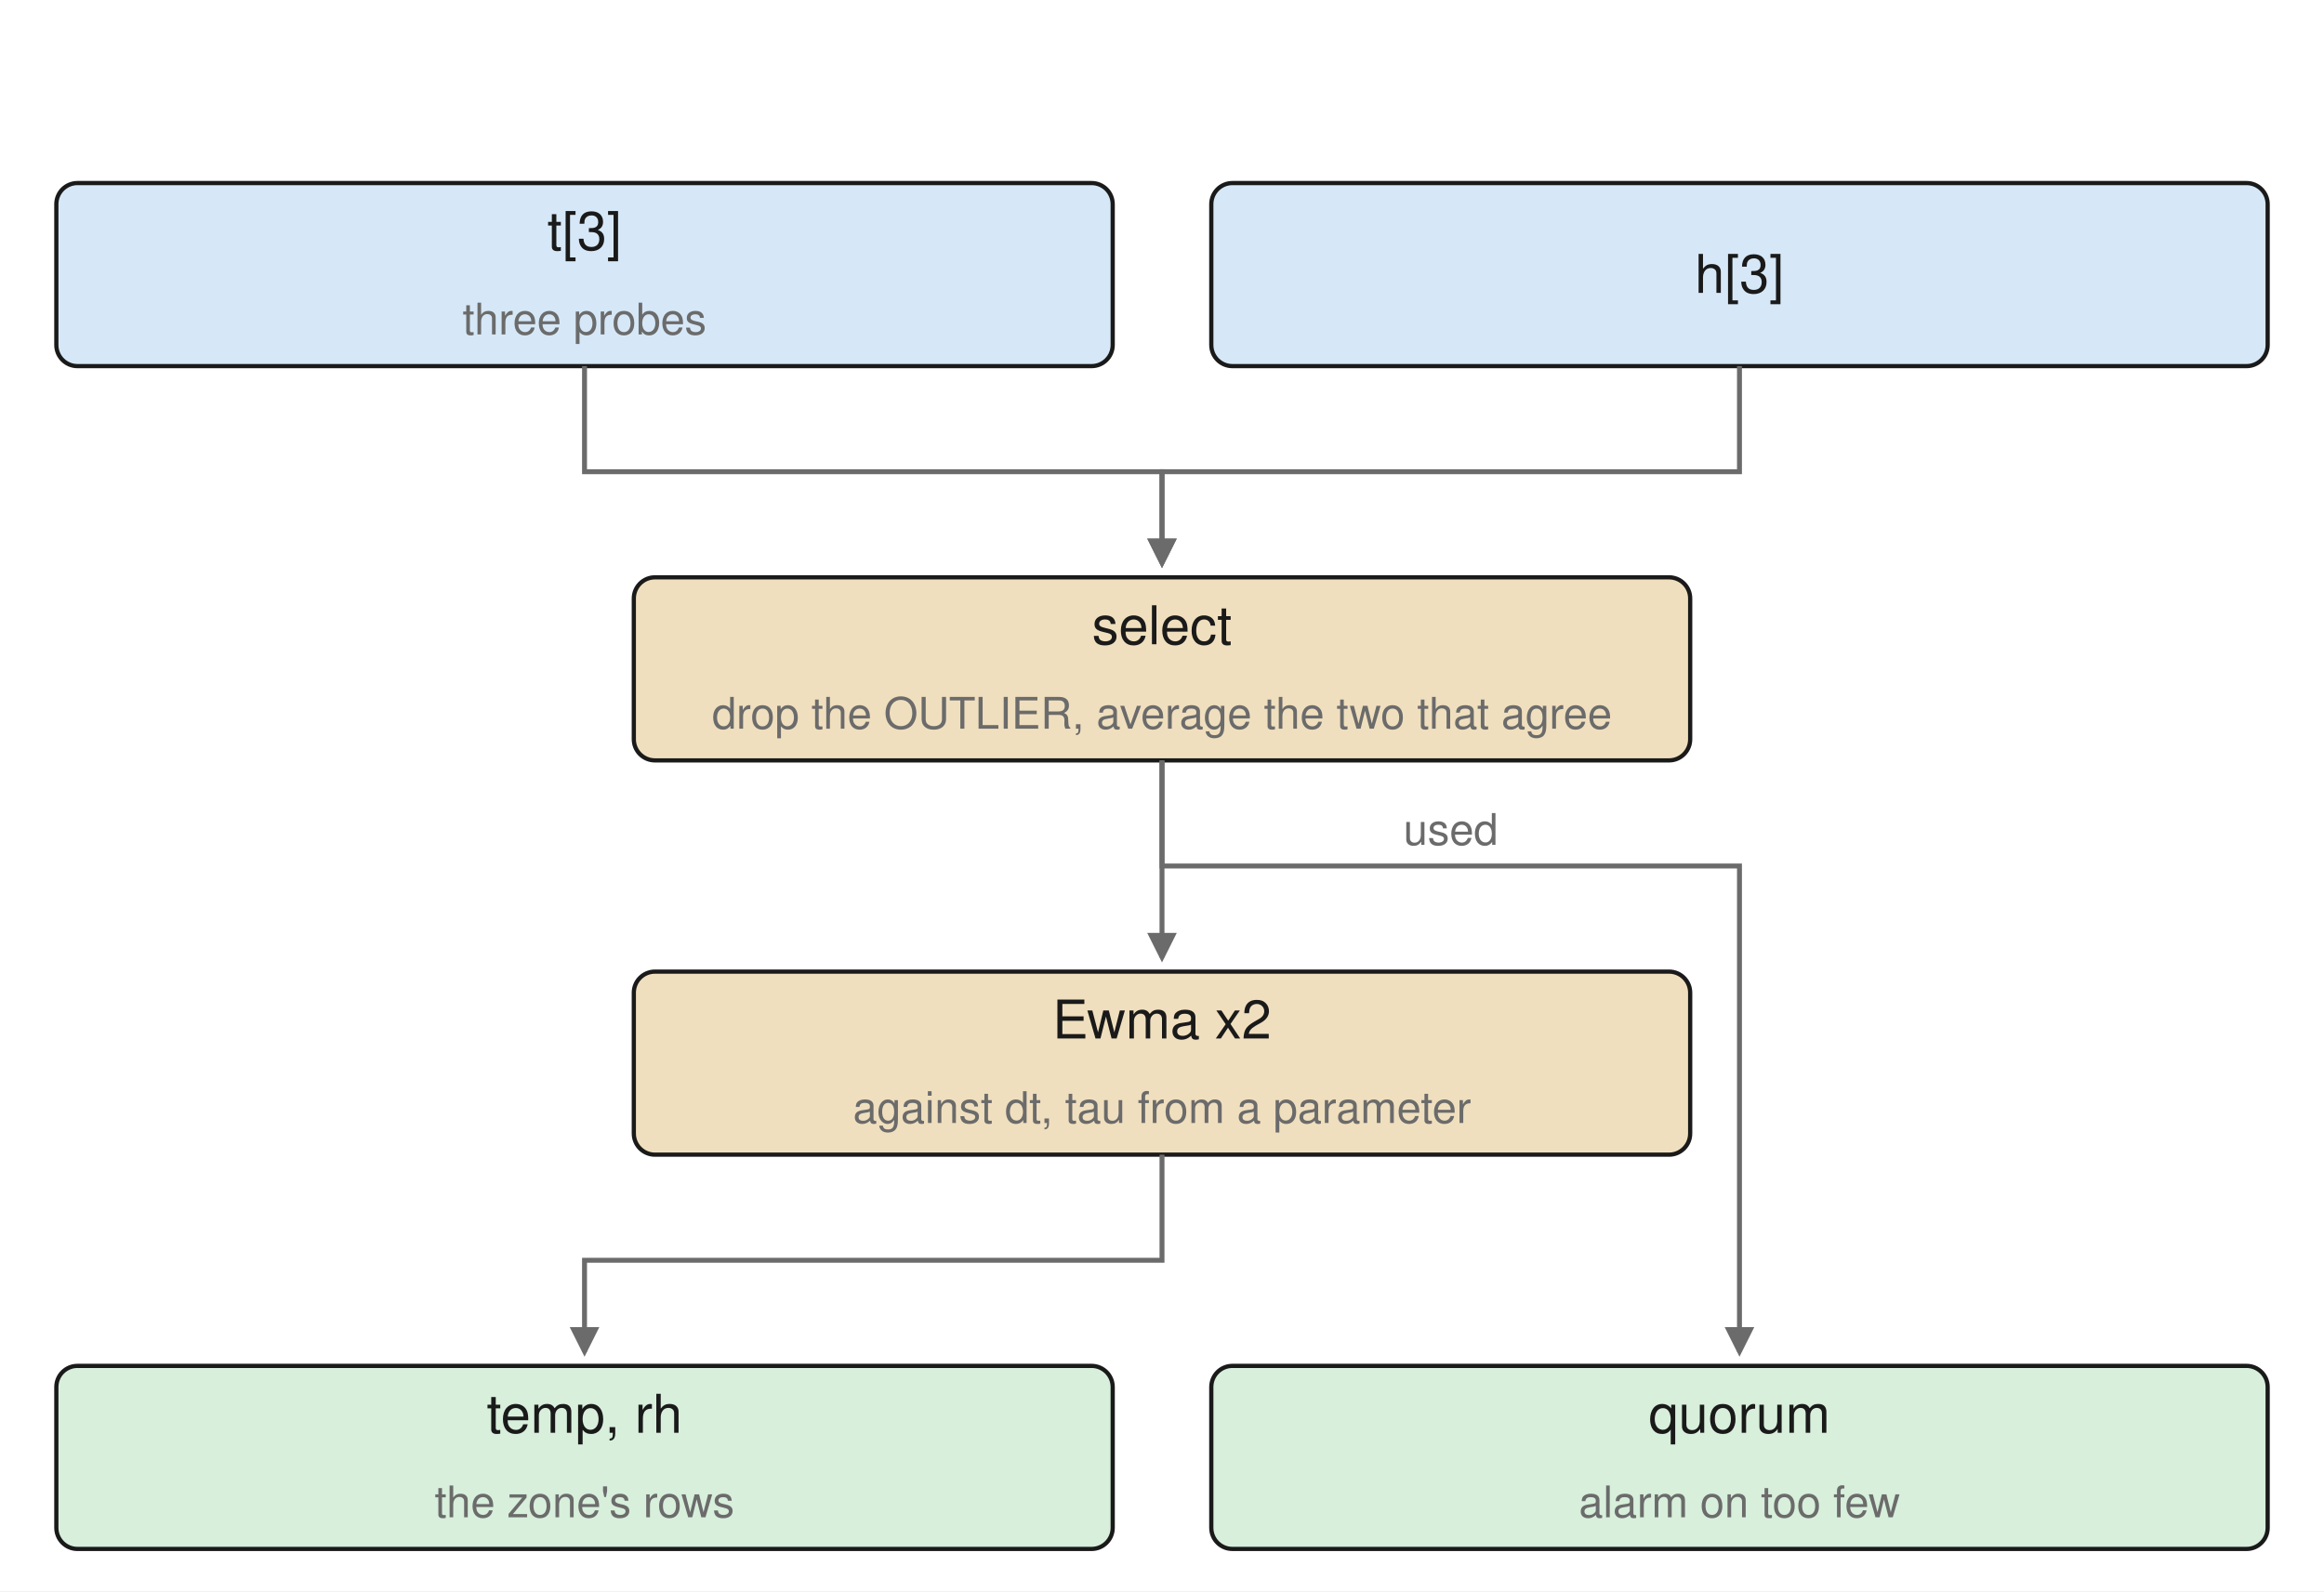
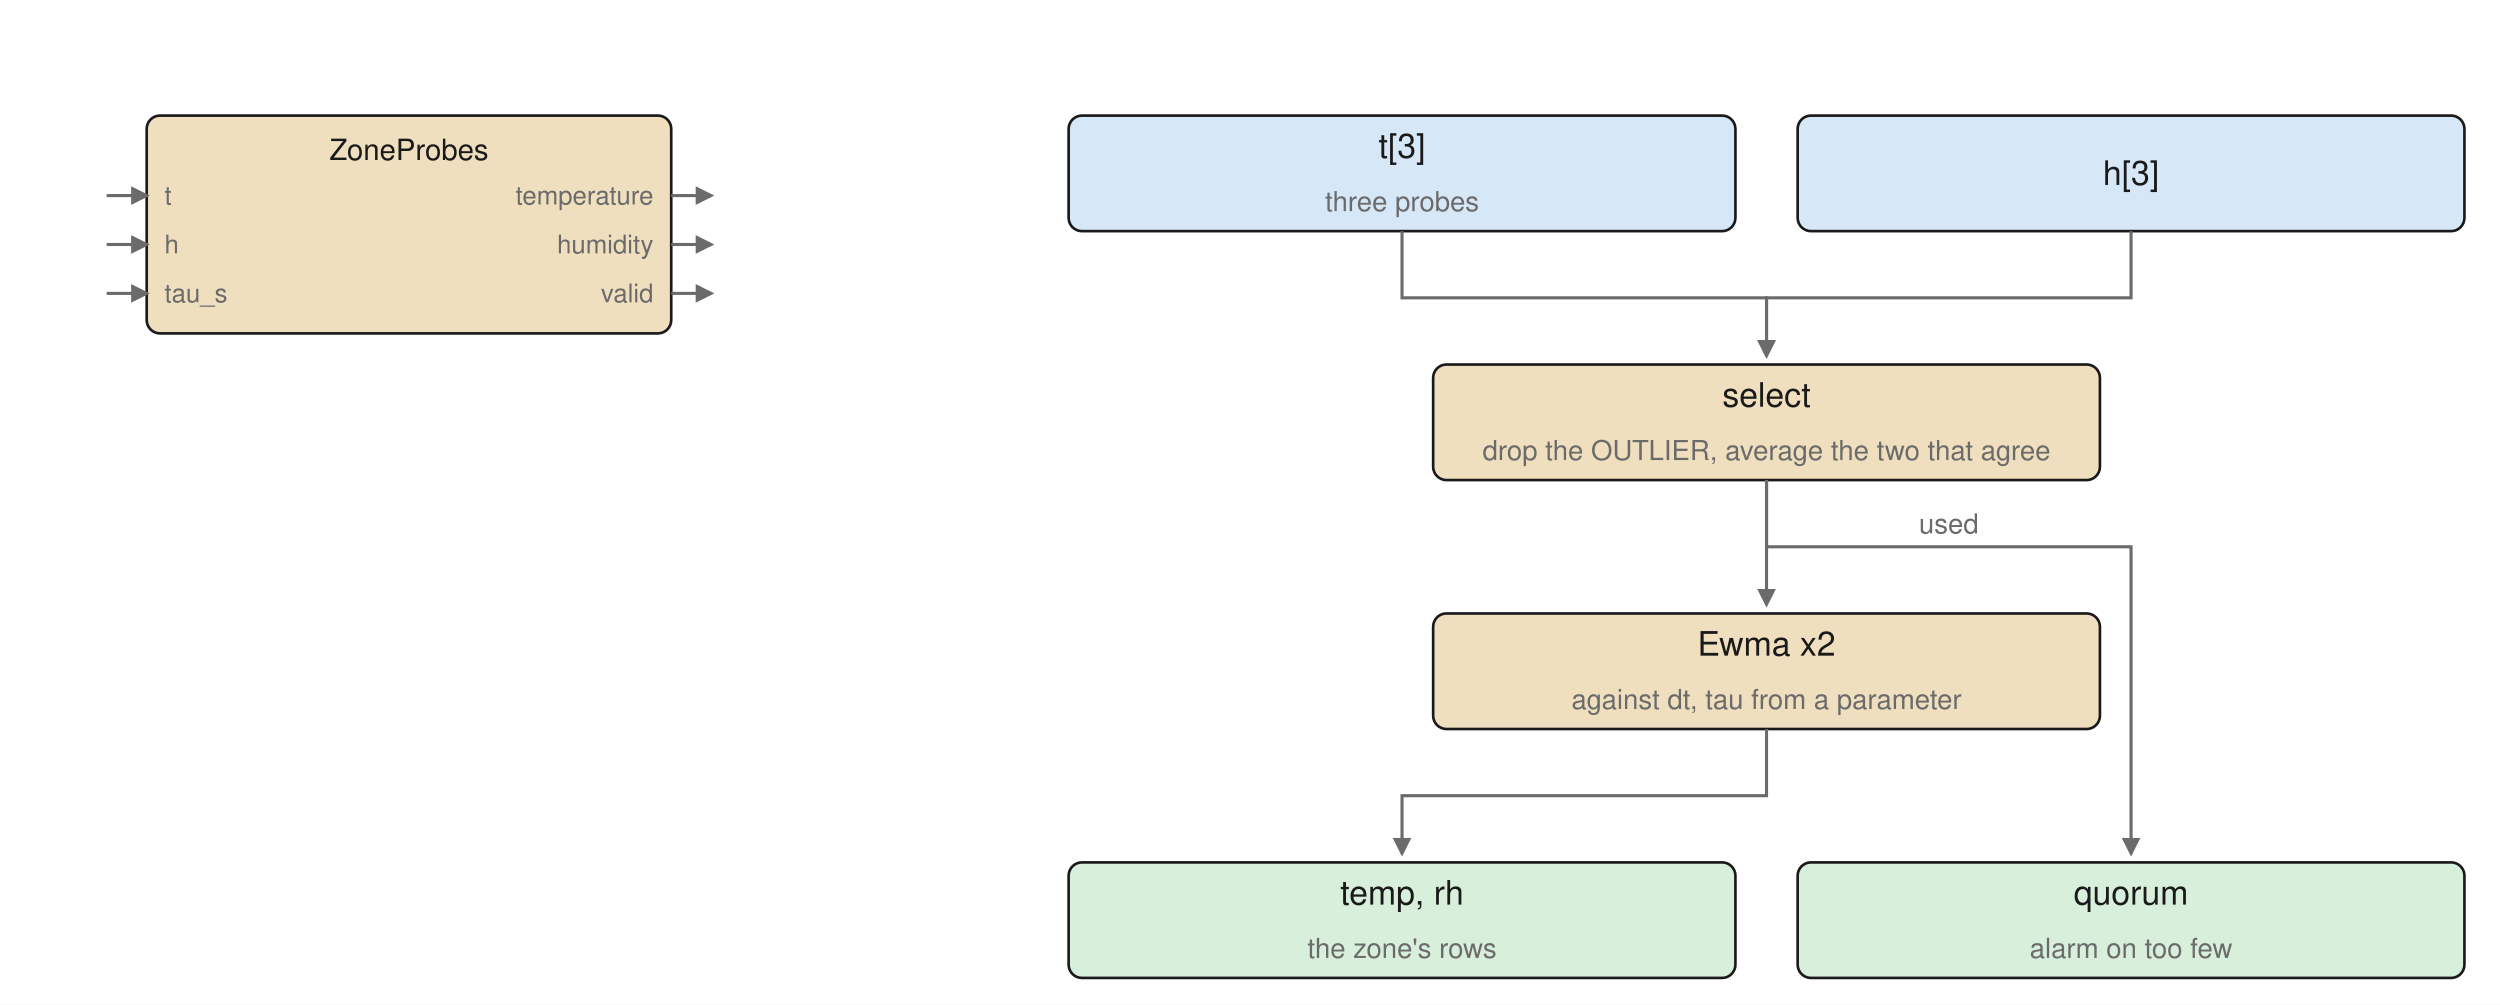
- <svg xmlns="http://www.w3.org/2000/svg" width="330" height="226" viewBox="0 0 330 226" style="max-width:100%;height:auto" content="&lt;mxfile host=&quot;app.diagrams.net&quot; type=&quot;device&quot;&gt;&lt;diagram id=&quot;block_ZoneProbes&quot; name=&quot;block_ZoneProbes&quot;&gt;&lt;mxGraphModel dx=&quot;330&quot; dy=&quot;226&quot; grid=&quot;0&quot; gridSize=&quot;10&quot; guides=&quot;1&quot; tooltips=&quot;1&quot; connect=&quot;1&quot; arrows=&quot;1&quot; fold=&quot;1&quot; page=&quot;1&quot; pageScale=&quot;1&quot; pageWidth=&quot;330&quot; pageHeight=&quot;226&quot; math=&quot;0&quot; shadow=&quot;0&quot;&gt;&lt;root&gt;&lt;mxCell id=&quot;0&quot;/&gt;&lt;mxCell id=&quot;1&quot; parent=&quot;0&quot;/&gt;&lt;mxCell id=&quot;n2&quot; value=&quot;t[3]&quot; style=&quot;rounded=1;fillColor=#d6e8f7;strokeColor=#1a1a1a;whiteSpace=wrap;html=1;fontSize=8&quot; vertex=&quot;1&quot; parent=&quot;1&quot;&gt;&lt;mxGeometry x=&quot;8.0&quot; y=&quot;26&quot; width=&quot;150&quot; height=&quot;26&quot; as=&quot;geometry&quot;/&gt;&lt;/mxCell&gt;&lt;mxCell id=&quot;n3&quot; value=&quot;h[3]&quot; style=&quot;rounded=1;fillColor=#d6e8f7;strokeColor=#1a1a1a;whiteSpace=wrap;html=1;fontSize=8&quot; vertex=&quot;1&quot; parent=&quot;1&quot;&gt;&lt;mxGeometry x=&quot;172.0&quot; y=&quot;26&quot; width=&quot;150&quot; height=&quot;26&quot; as=&quot;geometry&quot;/&gt;&lt;/mxCell&gt;&lt;mxCell id=&quot;n4&quot; value=&quot;select&quot; style=&quot;rounded=1;fillColor=#f0dfbe;strokeColor=#1a1a1a;whiteSpace=wrap;html=1;fontSize=8&quot; vertex=&quot;1&quot; parent=&quot;1&quot;&gt;&lt;mxGeometry x=&quot;90.0&quot; y=&quot;82&quot; width=&quot;150&quot; height=&quot;26&quot; as=&quot;geometry&quot;/&gt;&lt;/mxCell&gt;&lt;mxCell id=&quot;n5&quot; value=&quot;Ewma x2&quot; style=&quot;rounded=1;fillColor=#f0dfbe;strokeColor=#1a1a1a;whiteSpace=wrap;html=1;fontSize=8&quot; vertex=&quot;1&quot; parent=&quot;1&quot;&gt;&lt;mxGeometry x=&quot;90.0&quot; y=&quot;138&quot; width=&quot;150&quot; height=&quot;26&quot; as=&quot;geometry&quot;/&gt;&lt;/mxCell&gt;&lt;mxCell id=&quot;n6&quot; value=&quot;temp, rh&quot; style=&quot;rounded=1;fillColor=#d7efdb;strokeColor=#1a1a1a;whiteSpace=wrap;html=1;fontSize=8&quot; vertex=&quot;1&quot; parent=&quot;1&quot;&gt;&lt;mxGeometry x=&quot;8.0&quot; y=&quot;194&quot; width=&quot;150&quot; height=&quot;26&quot; as=&quot;geometry&quot;/&gt;&lt;/mxCell&gt;&lt;mxCell id=&quot;n7&quot; value=&quot;quorum&quot; style=&quot;rounded=1;fillColor=#d7efdb;strokeColor=#1a1a1a;whiteSpace=wrap;html=1;fontSize=8&quot; vertex=&quot;1&quot; parent=&quot;1&quot;&gt;&lt;mxGeometry x=&quot;172.0&quot; y=&quot;194&quot; width=&quot;150&quot; height=&quot;26&quot; as=&quot;geometry&quot;/&gt;&lt;/mxCell&gt;&lt;mxCell id=&quot;e8&quot; value=&quot;&quot; style=&quot;edgeStyle=none;html=1;strokeColor=#6b6b6b;endArrow=block&quot; edge=&quot;1&quot; parent=&quot;1&quot;&gt;&lt;mxGeometry relative=&quot;1&quot; as=&quot;geometry&quot;&gt;&lt;mxPoint x=&quot;83.0&quot; y=&quot;52&quot; as=&quot;sourcePoint&quot;/&gt;&lt;mxPoint x=&quot;165.0&quot; y=&quot;80&quot; as=&quot;targetPoint&quot;/&gt;&lt;Array as=&quot;points&quot;&gt;&lt;mxPoint x=&quot;83.0&quot; y=&quot;67.0&quot;/&gt;&lt;mxPoint x=&quot;165.0&quot; y=&quot;67.0&quot;/&gt;&lt;/Array&gt;&lt;/mxGeometry&gt;&lt;/mxCell&gt;&lt;mxCell id=&quot;e9&quot; value=&quot;&quot; style=&quot;edgeStyle=none;html=1;strokeColor=#6b6b6b;endArrow=block&quot; edge=&quot;1&quot; parent=&quot;1&quot;&gt;&lt;mxGeometry relative=&quot;1&quot; as=&quot;geometry&quot;&gt;&lt;mxPoint x=&quot;247.0&quot; y=&quot;52&quot; as=&quot;sourcePoint&quot;/&gt;&lt;mxPoint x=&quot;165.0&quot; y=&quot;80&quot; as=&quot;targetPoint&quot;/&gt;&lt;Array as=&quot;points&quot;&gt;&lt;mxPoint x=&quot;247.0&quot; y=&quot;67.0&quot;/&gt;&lt;mxPoint x=&quot;165.0&quot; y=&quot;67.0&quot;/&gt;&lt;/Array&gt;&lt;/mxGeometry&gt;&lt;/mxCell&gt;&lt;mxCell id=&quot;e10&quot; value=&quot;&quot; style=&quot;edgeStyle=none;html=1;strokeColor=#6b6b6b;endArrow=block&quot; edge=&quot;1&quot; parent=&quot;1&quot;&gt;&lt;mxGeometry relative=&quot;1&quot; as=&quot;geometry&quot;&gt;&lt;mxPoint x=&quot;165.0&quot; y=&quot;108&quot; as=&quot;sourcePoint&quot;/&gt;&lt;mxPoint x=&quot;165.0&quot; y=&quot;136&quot; as=&quot;targetPoint&quot;/&gt;&lt;/mxGeometry&gt;&lt;/mxCell&gt;&lt;mxCell id=&quot;e11&quot; value=&quot;&quot; style=&quot;edgeStyle=none;html=1;strokeColor=#6b6b6b;endArrow=block&quot; edge=&quot;1&quot; parent=&quot;1&quot;&gt;&lt;mxGeometry relative=&quot;1&quot; as=&quot;geometry&quot;&gt;&lt;mxPoint x=&quot;165.0&quot; y=&quot;164&quot; as=&quot;sourcePoint&quot;/&gt;&lt;mxPoint x=&quot;83.0&quot; y=&quot;192&quot; as=&quot;targetPoint&quot;/&gt;&lt;Array as=&quot;points&quot;&gt;&lt;mxPoint x=&quot;165.0&quot; y=&quot;179.0&quot;/&gt;&lt;mxPoint x=&quot;83.0&quot; y=&quot;179.0&quot;/&gt;&lt;/Array&gt;&lt;/mxGeometry&gt;&lt;/mxCell&gt;&lt;mxCell id=&quot;e12&quot; value=&quot;used&quot; style=&quot;edgeStyle=none;html=1;strokeColor=#6b6b6b;endArrow=block&quot; edge=&quot;1&quot; parent=&quot;1&quot;&gt;&lt;mxGeometry relative=&quot;1&quot; as=&quot;geometry&quot;&gt;&lt;mxPoint x=&quot;165.0&quot; y=&quot;108&quot; as=&quot;sourcePoint&quot;/&gt;&lt;mxPoint x=&quot;247.0&quot; y=&quot;192&quot; as=&quot;targetPoint&quot;/&gt;&lt;Array as=&quot;points&quot;&gt;&lt;mxPoint x=&quot;165.0&quot; y=&quot;123.0&quot;/&gt;&lt;mxPoint x=&quot;247.0&quot; y=&quot;123.0&quot;/&gt;&lt;mxPoint x=&quot;247.0&quot; y=&quot;179.0&quot;/&gt;&lt;/Array&gt;&lt;/mxGeometry&gt;&lt;/mxCell&gt;&lt;/root&gt;&lt;/mxGraphModel&gt;&lt;/diagram&gt;&lt;/mxfile&gt;">
+ <svg xmlns="http://www.w3.org/2000/svg" width="562.4" height="226" viewBox="0 0 562.4 226" style="max-width:100%;height:auto" content="&lt;mxfile host=&quot;app.diagrams.net&quot; type=&quot;device&quot;&gt;&lt;diagram id=&quot;block_ZoneProbes&quot; name=&quot;block_ZoneProbes&quot;&gt;&lt;mxGraphModel dx=&quot;562.4&quot; dy=&quot;226&quot; grid=&quot;0&quot; gridSize=&quot;10&quot; guides=&quot;1&quot; tooltips=&quot;1&quot; connect=&quot;1&quot; arrows=&quot;1&quot; fold=&quot;1&quot; page=&quot;1&quot; pageScale=&quot;1&quot; pageWidth=&quot;562.4&quot; pageHeight=&quot;226&quot; math=&quot;0&quot; shadow=&quot;0&quot;&gt;&lt;root&gt;&lt;mxCell id=&quot;0&quot;/&gt;&lt;mxCell id=&quot;1&quot; parent=&quot;0&quot;/&gt;&lt;mxCell id=&quot;n2&quot; value=&quot;&quot; style=&quot;rounded=1;fillColor=#f0dfbe;strokeColor=#1a1a1a;whiteSpace=wrap;html=1;fontSize=8&quot; vertex=&quot;1&quot; parent=&quot;1&quot;&gt;&lt;mxGeometry x=&quot;33.0&quot; y=&quot;26.0&quot; width=&quot;118.0&quot; height=&quot;49&quot; as=&quot;geometry&quot;/&gt;&lt;/mxCell&gt;&lt;mxCell id=&quot;n3&quot; value=&quot;ZoneProbes&quot; style=&quot;text;html=1;fontSize=6;fontColor=#1a1a1a;align=center&quot; vertex=&quot;1&quot; parent=&quot;1&quot;&gt;&lt;mxGeometry x=&quot;92.0&quot; y=&quot;29.4&quot; width=&quot;50&quot; height=&quot;10.6&quot; as=&quot;geometry&quot;/&gt;&lt;/mxCell&gt;&lt;mxCell id=&quot;n4&quot; value=&quot;t&quot; style=&quot;text;html=1;fontSize=5;fontColor=#6b6b6b;align=left&quot; vertex=&quot;1&quot; parent=&quot;1&quot;&gt;&lt;mxGeometry x=&quot;37.0&quot; y=&quot;40.2&quot; width=&quot;40&quot; height=&quot;9.8&quot; as=&quot;geometry&quot;/&gt;&lt;/mxCell&gt;&lt;mxCell id=&quot;e5&quot; value=&quot;&quot; style=&quot;edgeStyle=none;html=1;strokeColor=#6b6b6b;endArrow=block&quot; edge=&quot;1&quot; parent=&quot;1&quot;&gt;&lt;mxGeometry relative=&quot;1&quot; as=&quot;geometry&quot;&gt;&lt;mxPoint x=&quot;24.0&quot; y=&quot;44.0&quot; as=&quot;sourcePoint&quot;/&gt;&lt;mxPoint x=&quot;33.0&quot; y=&quot;44.0&quot; as=&quot;targetPoint&quot;/&gt;&lt;/mxGeometry&gt;&lt;/mxCell&gt;&lt;mxCell id=&quot;n6&quot; value=&quot;h&quot; style=&quot;text;html=1;fontSize=5;fontColor=#6b6b6b;align=left&quot; vertex=&quot;1&quot; parent=&quot;1&quot;&gt;&lt;mxGeometry x=&quot;37.0&quot; y=&quot;51.2&quot; width=&quot;40&quot; height=&quot;9.8&quot; as=&quot;geometry&quot;/&gt;&lt;/mxCell&gt;&lt;mxCell id=&quot;e7&quot; value=&quot;&quot; style=&quot;edgeStyle=none;html=1;strokeColor=#6b6b6b;endArrow=block&quot; edge=&quot;1&quot; parent=&quot;1&quot;&gt;&lt;mxGeometry relative=&quot;1&quot; as=&quot;geometry&quot;&gt;&lt;mxPoint x=&quot;24.0&quot; y=&quot;55.0&quot; as=&quot;sourcePoint&quot;/&gt;&lt;mxPoint x=&quot;33.0&quot; y=&quot;55.0&quot; as=&quot;targetPoint&quot;/&gt;&lt;/mxGeometry&gt;&lt;/mxCell&gt;&lt;mxCell id=&quot;n8&quot; value=&quot;tau_s&quot; style=&quot;text;html=1;fontSize=5;fontColor=#6b6b6b;align=left&quot; vertex=&quot;1&quot; parent=&quot;1&quot;&gt;&lt;mxGeometry x=&quot;37.0&quot; y=&quot;62.2&quot; width=&quot;40&quot; height=&quot;9.8&quot; as=&quot;geometry&quot;/&gt;&lt;/mxCell&gt;&lt;mxCell id=&quot;e9&quot; value=&quot;&quot; style=&quot;edgeStyle=none;html=1;strokeColor=#6b6b6b;endArrow=block&quot; edge=&quot;1&quot; parent=&quot;1&quot;&gt;&lt;mxGeometry relative=&quot;1&quot; as=&quot;geometry&quot;&gt;&lt;mxPoint x=&quot;24.0&quot; y=&quot;66.0&quot; as=&quot;sourcePoint&quot;/&gt;&lt;mxPoint x=&quot;33.0&quot; y=&quot;66.0&quot; as=&quot;targetPoint&quot;/&gt;&lt;/mxGeometry&gt;&lt;/mxCell&gt;&lt;mxCell id=&quot;n10&quot; value=&quot;temperature&quot; style=&quot;text;html=1;fontSize=5;fontColor=#6b6b6b;align=left&quot; vertex=&quot;1&quot; parent=&quot;1&quot;&gt;&lt;mxGeometry x=&quot;147.0&quot; y=&quot;40.2&quot; width=&quot;55&quot; height=&quot;9.8&quot; as=&quot;geometry&quot;/&gt;&lt;/mxCell&gt;&lt;mxCell id=&quot;e11&quot; value=&quot;&quot; style=&quot;edgeStyle=none;html=1;strokeColor=#6b6b6b;endArrow=block&quot; edge=&quot;1&quot; parent=&quot;1&quot;&gt;&lt;mxGeometry relative=&quot;1&quot; as=&quot;geometry&quot;&gt;&lt;mxPoint x=&quot;151.0&quot; y=&quot;44.0&quot; as=&quot;sourcePoint&quot;/&gt;&lt;mxPoint x=&quot;160.0&quot; y=&quot;44.0&quot; as=&quot;targetPoint&quot;/&gt;&lt;/mxGeometry&gt;&lt;/mxCell&gt;&lt;mxCell id=&quot;n12&quot; value=&quot;humidity&quot; style=&quot;text;html=1;fontSize=5;fontColor=#6b6b6b;align=left&quot; vertex=&quot;1&quot; parent=&quot;1&quot;&gt;&lt;mxGeometry x=&quot;147.0&quot; y=&quot;51.2&quot; width=&quot;40&quot; height=&quot;9.8&quot; as=&quot;geometry&quot;/&gt;&lt;/mxCell&gt;&lt;mxCell id=&quot;e13&quot; value=&quot;&quot; style=&quot;edgeStyle=none;html=1;strokeColor=#6b6b6b;endArrow=block&quot; edge=&quot;1&quot; parent=&quot;1&quot;&gt;&lt;mxGeometry relative=&quot;1&quot; as=&quot;geometry&quot;&gt;&lt;mxPoint x=&quot;151.0&quot; y=&quot;55.0&quot; as=&quot;sourcePoint&quot;/&gt;&lt;mxPoint x=&quot;160.0&quot; y=&quot;55.0&quot; as=&quot;targetPoint&quot;/&gt;&lt;/mxGeometry&gt;&lt;/mxCell&gt;&lt;mxCell id=&quot;n14&quot; value=&quot;valid&quot; style=&quot;text;html=1;fontSize=5;fontColor=#6b6b6b;align=left&quot; vertex=&quot;1&quot; parent=&quot;1&quot;&gt;&lt;mxGeometry x=&quot;147.0&quot; y=&quot;62.2&quot; width=&quot;40&quot; height=&quot;9.8&quot; as=&quot;geometry&quot;/&gt;&lt;/mxCell&gt;&lt;mxCell id=&quot;e15&quot; value=&quot;&quot; style=&quot;edgeStyle=none;html=1;strokeColor=#6b6b6b;endArrow=block&quot; edge=&quot;1&quot; parent=&quot;1&quot;&gt;&lt;mxGeometry relative=&quot;1&quot; as=&quot;geometry&quot;&gt;&lt;mxPoint x=&quot;151.0&quot; y=&quot;66.0&quot; as=&quot;sourcePoint&quot;/&gt;&lt;mxPoint x=&quot;160.0&quot; y=&quot;66.0&quot; as=&quot;targetPoint&quot;/&gt;&lt;/mxGeometry&gt;&lt;/mxCell&gt;&lt;mxCell id=&quot;n16&quot; value=&quot;t[3]&quot; style=&quot;rounded=1;fillColor=#d6e8f7;strokeColor=#1a1a1a;whiteSpace=wrap;html=1;fontSize=8&quot; vertex=&quot;1&quot; parent=&quot;1&quot;&gt;&lt;mxGeometry x=&quot;240.4&quot; y=&quot;26.0&quot; width=&quot;150&quot; height=&quot;26&quot; as=&quot;geometry&quot;/&gt;&lt;/mxCell&gt;&lt;mxCell id=&quot;n17&quot; value=&quot;h[3]&quot; style=&quot;rounded=1;fillColor=#d6e8f7;strokeColor=#1a1a1a;whiteSpace=wrap;html=1;fontSize=8&quot; vertex=&quot;1&quot; parent=&quot;1&quot;&gt;&lt;mxGeometry x=&quot;404.4&quot; y=&quot;26.0&quot; width=&quot;150&quot; height=&quot;26&quot; as=&quot;geometry&quot;/&gt;&lt;/mxCell&gt;&lt;mxCell id=&quot;n18&quot; value=&quot;select&quot; style=&quot;rounded=1;fillColor=#f0dfbe;strokeColor=#1a1a1a;whiteSpace=wrap;html=1;fontSize=8&quot; vertex=&quot;1&quot; parent=&quot;1&quot;&gt;&lt;mxGeometry x=&quot;322.4&quot; y=&quot;82.0&quot; width=&quot;150&quot; height=&quot;26&quot; as=&quot;geometry&quot;/&gt;&lt;/mxCell&gt;&lt;mxCell id=&quot;n19&quot; value=&quot;Ewma x2&quot; style=&quot;rounded=1;fillColor=#f0dfbe;strokeColor=#1a1a1a;whiteSpace=wrap;html=1;fontSize=8&quot; vertex=&quot;1&quot; parent=&quot;1&quot;&gt;&lt;mxGeometry x=&quot;322.4&quot; y=&quot;138.0&quot; width=&quot;150&quot; height=&quot;26&quot; as=&quot;geometry&quot;/&gt;&lt;/mxCell&gt;&lt;mxCell id=&quot;n20&quot; value=&quot;temp, rh&quot; style=&quot;rounded=1;fillColor=#d7efdb;strokeColor=#1a1a1a;whiteSpace=wrap;html=1;fontSize=8&quot; vertex=&quot;1&quot; parent=&quot;1&quot;&gt;&lt;mxGeometry x=&quot;240.4&quot; y=&quot;194.0&quot; width=&quot;150&quot; height=&quot;26&quot; as=&quot;geometry&quot;/&gt;&lt;/mxCell&gt;&lt;mxCell id=&quot;n21&quot; value=&quot;quorum&quot; style=&quot;rounded=1;fillColor=#d7efdb;strokeColor=#1a1a1a;whiteSpace=wrap;html=1;fontSize=8&quot; vertex=&quot;1&quot; parent=&quot;1&quot;&gt;&lt;mxGeometry x=&quot;404.4&quot; y=&quot;194.0&quot; width=&quot;150&quot; height=&quot;26&quot; as=&quot;geometry&quot;/&gt;&lt;/mxCell&gt;&lt;mxCell id=&quot;e22&quot; value=&quot;&quot; style=&quot;edgeStyle=none;html=1;strokeColor=#6b6b6b;endArrow=block&quot; edge=&quot;1&quot; parent=&quot;1&quot;&gt;&lt;mxGeometry relative=&quot;1&quot; as=&quot;geometry&quot;&gt;&lt;mxPoint x=&quot;315.4&quot; y=&quot;52.0&quot; as=&quot;sourcePoint&quot;/&gt;&lt;mxPoint x=&quot;397.4&quot; y=&quot;80.0&quot; as=&quot;targetPoint&quot;/&gt;&lt;Array as=&quot;points&quot;&gt;&lt;mxPoint x=&quot;315.4&quot; y=&quot;67.0&quot;/&gt;&lt;mxPoint x=&quot;397.4&quot; y=&quot;67.0&quot;/&gt;&lt;/Array&gt;&lt;/mxGeometry&gt;&lt;/mxCell&gt;&lt;mxCell id=&quot;e23&quot; value=&quot;&quot; style=&quot;edgeStyle=none;html=1;strokeColor=#6b6b6b;endArrow=block&quot; edge=&quot;1&quot; parent=&quot;1&quot;&gt;&lt;mxGeometry relative=&quot;1&quot; as=&quot;geometry&quot;&gt;&lt;mxPoint x=&quot;479.4&quot; y=&quot;52.0&quot; as=&quot;sourcePoint&quot;/&gt;&lt;mxPoint x=&quot;397.4&quot; y=&quot;80.0&quot; as=&quot;targetPoint&quot;/&gt;&lt;Array as=&quot;points&quot;&gt;&lt;mxPoint x=&quot;479.4&quot; y=&quot;67.0&quot;/&gt;&lt;mxPoint x=&quot;397.4&quot; y=&quot;67.0&quot;/&gt;&lt;/Array&gt;&lt;/mxGeometry&gt;&lt;/mxCell&gt;&lt;mxCell id=&quot;e24&quot; value=&quot;&quot; style=&quot;edgeStyle=none;html=1;strokeColor=#6b6b6b;endArrow=block&quot; edge=&quot;1&quot; parent=&quot;1&quot;&gt;&lt;mxGeometry relative=&quot;1&quot; as=&quot;geometry&quot;&gt;&lt;mxPoint x=&quot;397.4&quot; y=&quot;108.0&quot; as=&quot;sourcePoint&quot;/&gt;&lt;mxPoint x=&quot;397.4&quot; y=&quot;136.0&quot; as=&quot;targetPoint&quot;/&gt;&lt;/mxGeometry&gt;&lt;/mxCell&gt;&lt;mxCell id=&quot;e25&quot; value=&quot;&quot; style=&quot;edgeStyle=none;html=1;strokeColor=#6b6b6b;endArrow=block&quot; edge=&quot;1&quot; parent=&quot;1&quot;&gt;&lt;mxGeometry relative=&quot;1&quot; as=&quot;geometry&quot;&gt;&lt;mxPoint x=&quot;397.4&quot; y=&quot;164.0&quot; as=&quot;sourcePoint&quot;/&gt;&lt;mxPoint x=&quot;315.4&quot; y=&quot;192.0&quot; as=&quot;targetPoint&quot;/&gt;&lt;Array as=&quot;points&quot;&gt;&lt;mxPoint x=&quot;397.4&quot; y=&quot;179.0&quot;/&gt;&lt;mxPoint x=&quot;315.4&quot; y=&quot;179.0&quot;/&gt;&lt;/Array&gt;&lt;/mxGeometry&gt;&lt;/mxCell&gt;&lt;mxCell id=&quot;e26&quot; value=&quot;used&quot; style=&quot;edgeStyle=none;html=1;strokeColor=#6b6b6b;endArrow=block&quot; edge=&quot;1&quot; parent=&quot;1&quot;&gt;&lt;mxGeometry relative=&quot;1&quot; as=&quot;geometry&quot;&gt;&lt;mxPoint x=&quot;397.4&quot; y=&quot;108.0&quot; as=&quot;sourcePoint&quot;/&gt;&lt;mxPoint x=&quot;479.4&quot; y=&quot;192.0&quot; as=&quot;targetPoint&quot;/&gt;&lt;Array as=&quot;points&quot;&gt;&lt;mxPoint x=&quot;397.4&quot; y=&quot;123.0&quot;/&gt;&lt;mxPoint x=&quot;479.4&quot; y=&quot;123.0&quot;/&gt;&lt;mxPoint x=&quot;479.4&quot; y=&quot;179.0&quot;/&gt;&lt;/Array&gt;&lt;/mxGeometry&gt;&lt;/mxCell&gt;&lt;/root&gt;&lt;/mxGraphModel&gt;&lt;/diagram&gt;&lt;/mxfile&gt;">
  <defs>
    <marker id="a" markerWidth="6" markerHeight="6" refX="5" refY="3" orient="auto">
      <path d="M0,0 L6,3 L0,6 z" fill="#6b6b6b" />
    </marker>
  </defs>
-   <rect width="330" height="226" fill="#ffffff" />
-   <rect x="8.0" y="26" width="150" height="26" rx="3" fill="#d6e8f7" stroke="#1a1a1a" stroke-width="0.6" />
-   <text x="83.0" y="35.5" font-family="Helvetica,Arial,sans-serif" font-size="7.6" fill="#1a1a1a" text-anchor="middle">t[3]</text>
-   <text x="83.0" y="47.5" font-family="Helvetica,Arial,sans-serif" font-size="6.2" fill="#6b6b6b" text-anchor="middle">three probes</text>
-   <rect x="172.0" y="26" width="150" height="26" rx="3" fill="#d6e8f7" stroke="#1a1a1a" stroke-width="0.6" />
-   <text x="247.0" y="41.6" font-family="Helvetica,Arial,sans-serif" font-size="7.6" fill="#1a1a1a" text-anchor="middle">h[3]</text>
-   <rect x="90.0" y="82" width="150" height="26" rx="3" fill="#f0dfbe" stroke="#1a1a1a" stroke-width="0.6" />
-   <text x="165.0" y="91.5" font-family="Helvetica,Arial,sans-serif" font-size="7.6" fill="#1a1a1a" text-anchor="middle">select</text>
-   <text x="165.0" y="103.5" font-family="Helvetica,Arial,sans-serif" font-size="6.2" fill="#6b6b6b" text-anchor="middle">drop the OUTLIER, average the two that agree</text>
-   <rect x="90.0" y="138" width="150" height="26" rx="3" fill="#f0dfbe" stroke="#1a1a1a" stroke-width="0.6" />
-   <text x="165.0" y="147.5" font-family="Helvetica,Arial,sans-serif" font-size="7.6" fill="#1a1a1a" text-anchor="middle">Ewma x2</text>
-   <text x="165.0" y="159.5" font-family="Helvetica,Arial,sans-serif" font-size="6.2" fill="#6b6b6b" text-anchor="middle">against dt, tau from a parameter</text>
-   <rect x="8.0" y="194" width="150" height="26" rx="3" fill="#d7efdb" stroke="#1a1a1a" stroke-width="0.6" />
-   <text x="83.0" y="203.5" font-family="Helvetica,Arial,sans-serif" font-size="7.6" fill="#1a1a1a" text-anchor="middle">temp, rh</text>
-   <text x="83.0" y="215.5" font-family="Helvetica,Arial,sans-serif" font-size="6.2" fill="#6b6b6b" text-anchor="middle">the zone's rows</text>
-   <rect x="172.0" y="194" width="150" height="26" rx="3" fill="#d7efdb" stroke="#1a1a1a" stroke-width="0.6" />
-   <text x="247.0" y="203.5" font-family="Helvetica,Arial,sans-serif" font-size="7.6" fill="#1a1a1a" text-anchor="middle">quorum</text>
-   <text x="247.0" y="215.5" font-family="Helvetica,Arial,sans-serif" font-size="6.2" fill="#6b6b6b" text-anchor="middle">alarm on too few</text>
-   <polyline points="83.0,52 83.0,67.0 165.0,67.0 165.0,80" fill="none" stroke="#6b6b6b" stroke-width="0.7" marker-end="url(#a)" />
-   <polyline points="247.0,52 247.0,67.0 165.0,67.0 165.0,80" fill="none" stroke="#6b6b6b" stroke-width="0.7" marker-end="url(#a)" />
-   <polyline points="165.0,108 165.0,136" fill="none" stroke="#6b6b6b" stroke-width="0.7" marker-end="url(#a)" />
-   <polyline points="165.0,164 165.0,179.0 83.0,179.0 83.0,192" fill="none" stroke="#6b6b6b" stroke-width="0.7" marker-end="url(#a)" />
-   <polyline points="165.0,108 165.0,123.0 247.0,123.0 247.0,179.0 247.0,192" fill="none" stroke="#6b6b6b" stroke-width="0.7" marker-end="url(#a)" />
-   <text x="206.0" y="120.0" font-family="Helvetica,Arial,sans-serif" font-size="6.2" fill="#6b6b6b" text-anchor="middle">used</text>
+   <rect width="562.4" height="226" fill="#ffffff" />
+   <rect x="33.0" y="26.0" width="118.0" height="49" rx="3" fill="#f0dfbe" stroke="#1a1a1a" stroke-width="0.6" />
+   <text x="92.0" y="36.0" font-family="Helvetica,Arial,sans-serif" font-size="6.6" fill="#1a1a1a" text-anchor="middle">ZoneProbes</text>
+   <text x="37.0" y="46.0" font-family="Helvetica,Arial,sans-serif" font-size="5.8" fill="#6b6b6b" text-anchor="start">t</text>
+   <polyline points="24.0,44.0 33.0,44.0" fill="none" stroke="#6b6b6b" stroke-width="0.7" marker-end="url(#a)" />
+   <text x="37.0" y="57.0" font-family="Helvetica,Arial,sans-serif" font-size="5.8" fill="#6b6b6b" text-anchor="start">h</text>
+   <polyline points="24.0,55.0 33.0,55.0" fill="none" stroke="#6b6b6b" stroke-width="0.7" marker-end="url(#a)" />
+   <text x="37.0" y="68.0" font-family="Helvetica,Arial,sans-serif" font-size="5.8" fill="#6b6b6b" text-anchor="start">tau_s</text>
+   <polyline points="24.0,66.0 33.0,66.0" fill="none" stroke="#6b6b6b" stroke-width="0.7" marker-end="url(#a)" />
+   <text x="147.0" y="46.0" font-family="Helvetica,Arial,sans-serif" font-size="5.8" fill="#6b6b6b" text-anchor="end">temperature</text>
+   <polyline points="151.0,44.0 160.0,44.0" fill="none" stroke="#6b6b6b" stroke-width="0.7" marker-end="url(#a)" />
+   <text x="147.0" y="57.0" font-family="Helvetica,Arial,sans-serif" font-size="5.8" fill="#6b6b6b" text-anchor="end">humidity</text>
+   <polyline points="151.0,55.0 160.0,55.0" fill="none" stroke="#6b6b6b" stroke-width="0.7" marker-end="url(#a)" />
+   <text x="147.0" y="68.0" font-family="Helvetica,Arial,sans-serif" font-size="5.8" fill="#6b6b6b" text-anchor="end">valid</text>
+   <polyline points="151.0,66.0 160.0,66.0" fill="none" stroke="#6b6b6b" stroke-width="0.7" marker-end="url(#a)" />
+   <rect x="240.4" y="26.0" width="150" height="26" rx="3" fill="#d6e8f7" stroke="#1a1a1a" stroke-width="0.6" />
+   <text x="315.4" y="35.5" font-family="Helvetica,Arial,sans-serif" font-size="7.6" fill="#1a1a1a" text-anchor="middle">t[3]</text>
+   <text x="315.4" y="47.5" font-family="Helvetica,Arial,sans-serif" font-size="6.2" fill="#6b6b6b" text-anchor="middle">three probes</text>
+   <rect x="404.4" y="26.0" width="150" height="26" rx="3" fill="#d6e8f7" stroke="#1a1a1a" stroke-width="0.6" />
+   <text x="479.4" y="41.6" font-family="Helvetica,Arial,sans-serif" font-size="7.6" fill="#1a1a1a" text-anchor="middle">h[3]</text>
+   <rect x="322.4" y="82.0" width="150" height="26" rx="3" fill="#f0dfbe" stroke="#1a1a1a" stroke-width="0.6" />
+   <text x="397.4" y="91.5" font-family="Helvetica,Arial,sans-serif" font-size="7.6" fill="#1a1a1a" text-anchor="middle">select</text>
+   <text x="397.4" y="103.5" font-family="Helvetica,Arial,sans-serif" font-size="6.2" fill="#6b6b6b" text-anchor="middle">drop the OUTLIER, average the two that agree</text>
+   <rect x="322.4" y="138.0" width="150" height="26" rx="3" fill="#f0dfbe" stroke="#1a1a1a" stroke-width="0.6" />
+   <text x="397.4" y="147.5" font-family="Helvetica,Arial,sans-serif" font-size="7.6" fill="#1a1a1a" text-anchor="middle">Ewma x2</text>
+   <text x="397.4" y="159.5" font-family="Helvetica,Arial,sans-serif" font-size="6.2" fill="#6b6b6b" text-anchor="middle">against dt, tau from a parameter</text>
+   <rect x="240.4" y="194.0" width="150" height="26" rx="3" fill="#d7efdb" stroke="#1a1a1a" stroke-width="0.6" />
+   <text x="315.4" y="203.5" font-family="Helvetica,Arial,sans-serif" font-size="7.6" fill="#1a1a1a" text-anchor="middle">temp, rh</text>
+   <text x="315.4" y="215.5" font-family="Helvetica,Arial,sans-serif" font-size="6.2" fill="#6b6b6b" text-anchor="middle">the zone's rows</text>
+   <rect x="404.4" y="194.0" width="150" height="26" rx="3" fill="#d7efdb" stroke="#1a1a1a" stroke-width="0.6" />
+   <text x="479.4" y="203.5" font-family="Helvetica,Arial,sans-serif" font-size="7.6" fill="#1a1a1a" text-anchor="middle">quorum</text>
+   <text x="479.4" y="215.5" font-family="Helvetica,Arial,sans-serif" font-size="6.2" fill="#6b6b6b" text-anchor="middle">alarm on too few</text>
+   <polyline points="315.4,52.0 315.4,67.0 397.4,67.0 397.4,80.0" fill="none" stroke="#6b6b6b" stroke-width="0.7" marker-end="url(#a)" />
+   <polyline points="479.4,52.0 479.4,67.0 397.4,67.0 397.4,80.0" fill="none" stroke="#6b6b6b" stroke-width="0.7" marker-end="url(#a)" />
+   <polyline points="397.4,108.0 397.4,136.0" fill="none" stroke="#6b6b6b" stroke-width="0.7" marker-end="url(#a)" />
+   <polyline points="397.4,164.0 397.4,179.0 315.4,179.0 315.4,192.0" fill="none" stroke="#6b6b6b" stroke-width="0.7" marker-end="url(#a)" />
+   <polyline points="397.4,108.0 397.4,123.0 479.4,123.0 479.4,179.0 479.4,192.0" fill="none" stroke="#6b6b6b" stroke-width="0.7" marker-end="url(#a)" />
+   <text x="438.4" y="120.0" font-family="Helvetica,Arial,sans-serif" font-size="6.2" fill="#6b6b6b" text-anchor="middle">used</text>
</svg>
